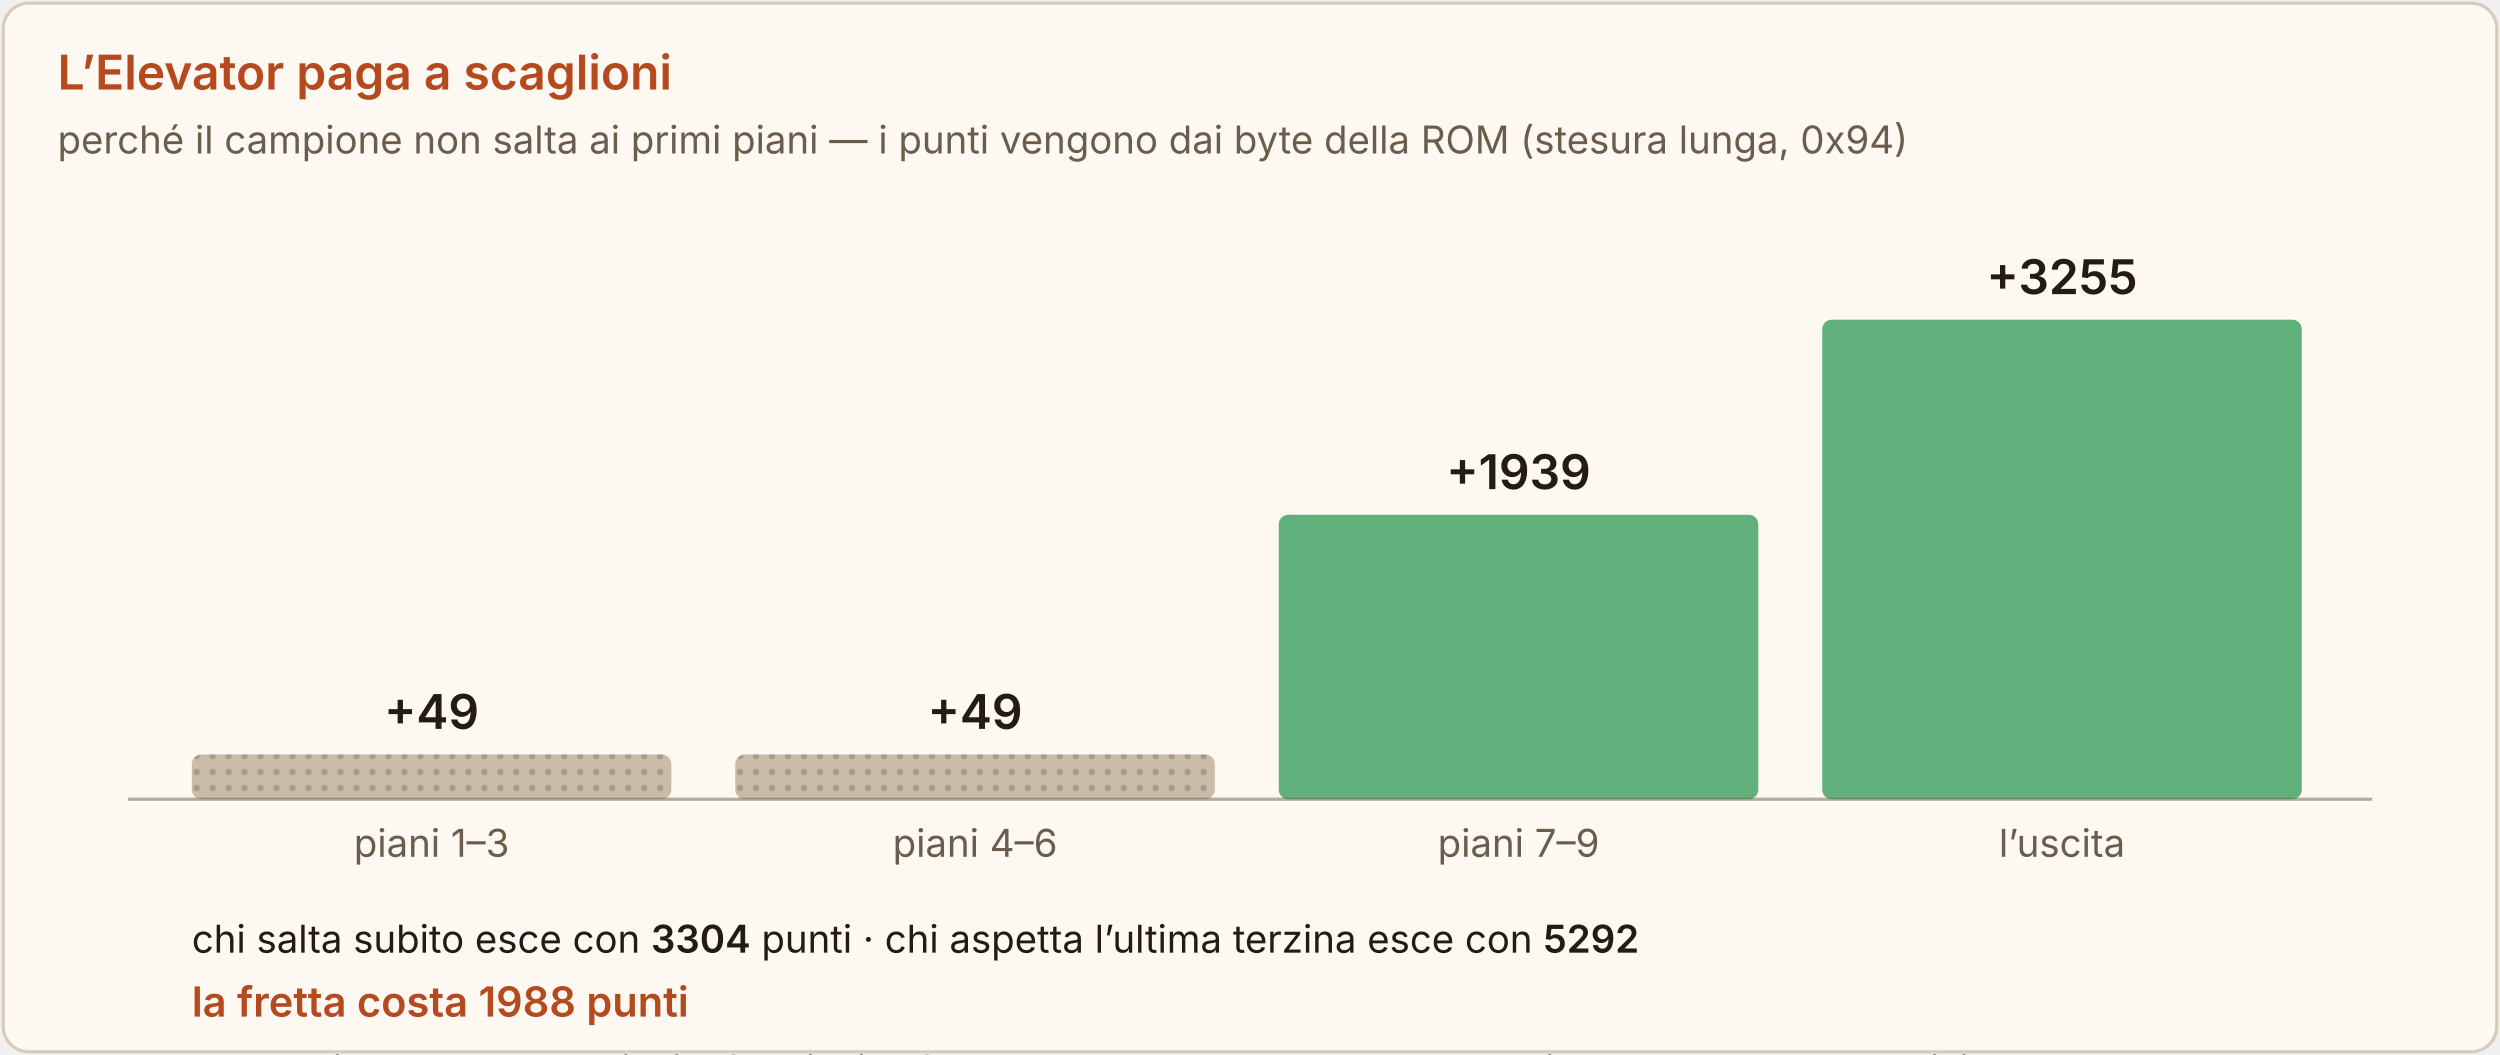
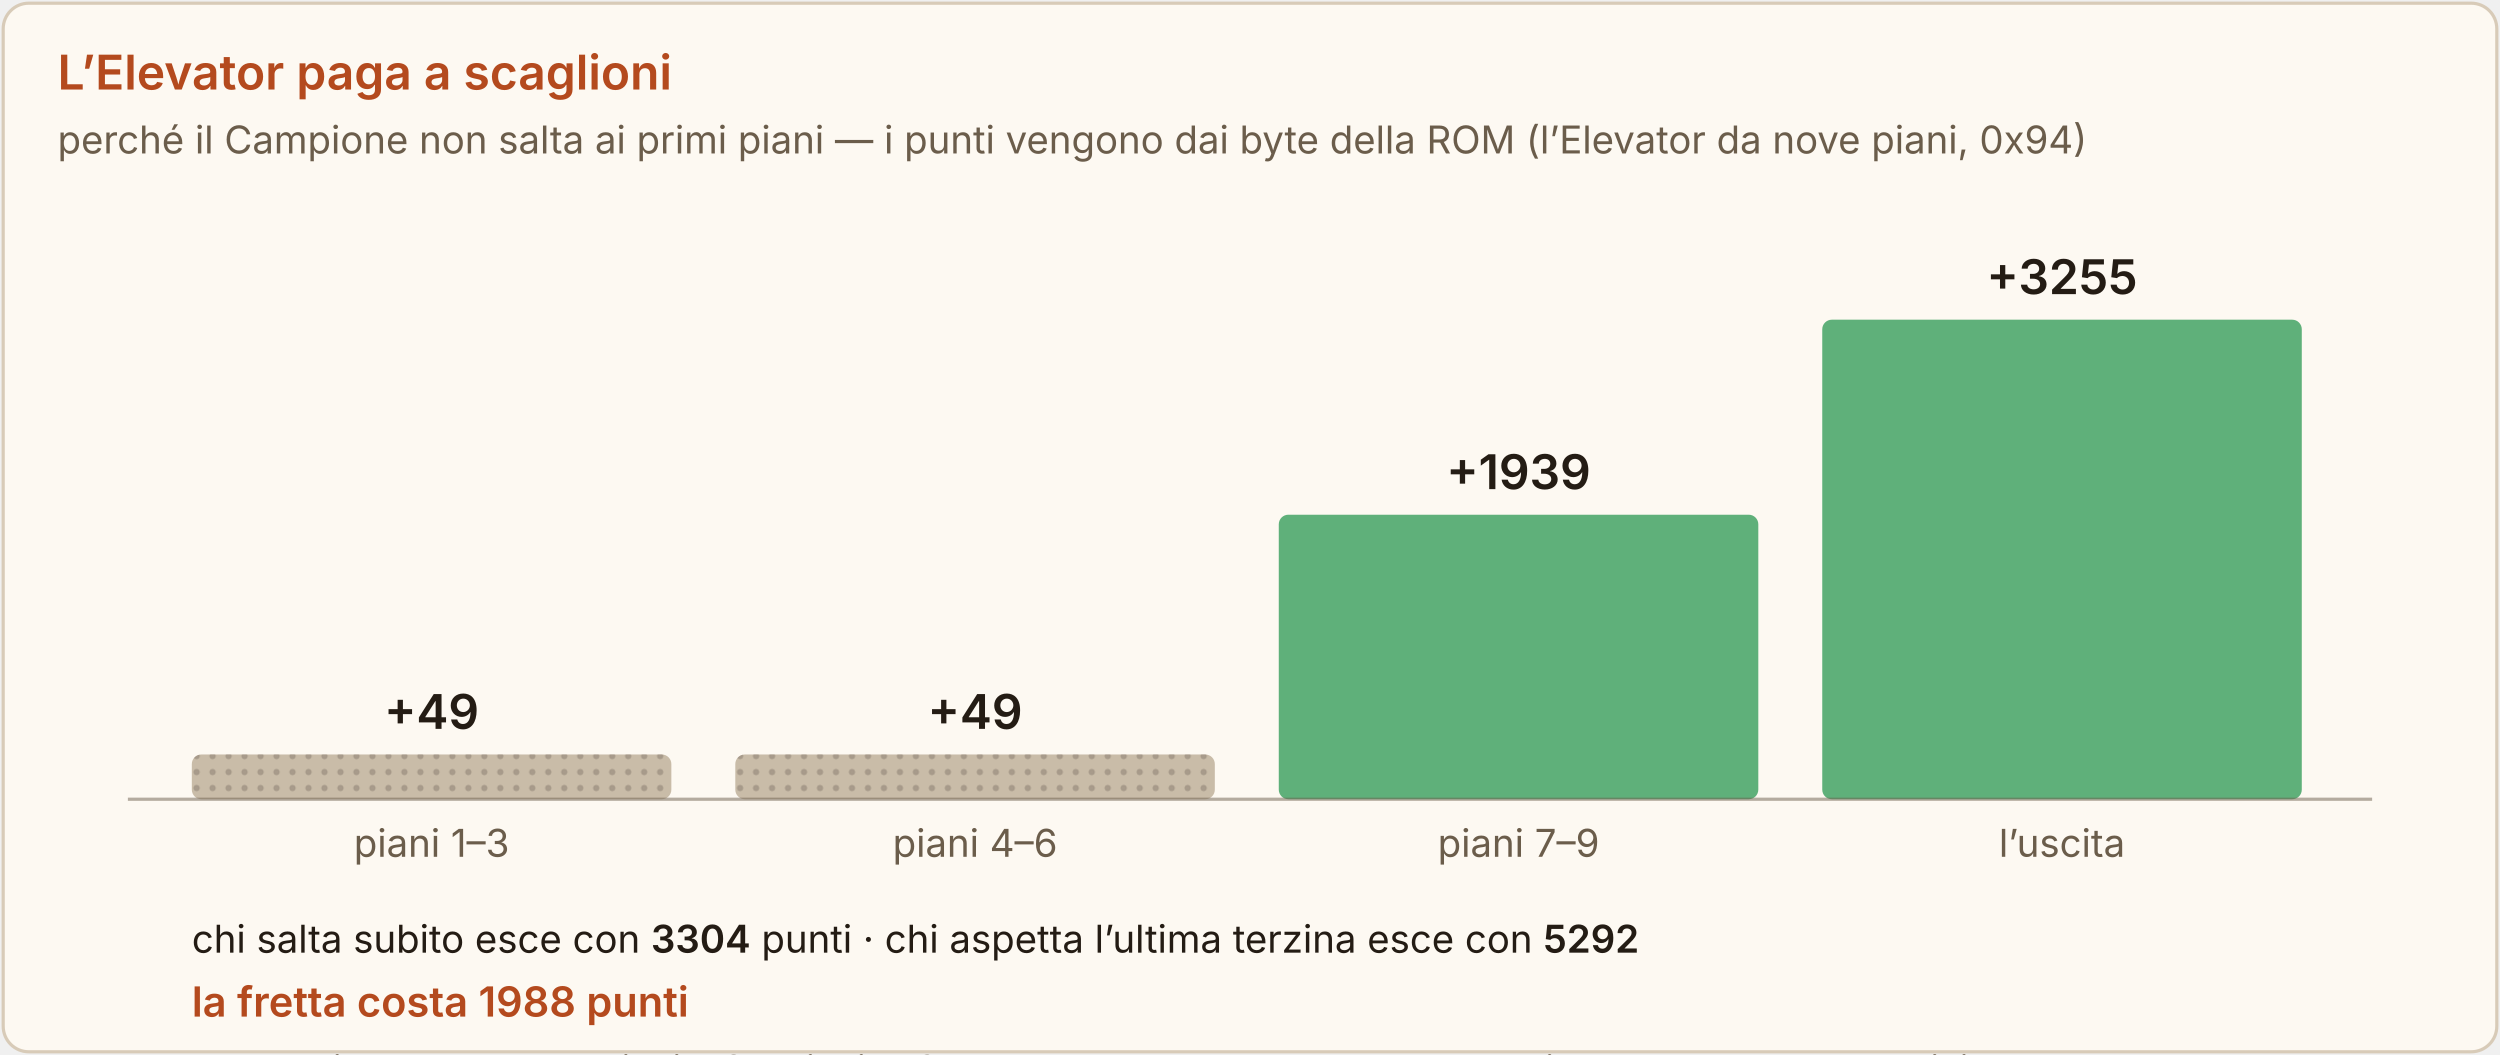
<svg xmlns="http://www.w3.org/2000/svg" width="782" height="330" viewBox="0 0 782 330" font-family="Inter,DejaVu Sans,sans-serif">
  <defs>
    <pattern id="tMorte" width="6" height="6" patternUnits="userSpaceOnUse" patternTransform="rotate(45)">
      <line x1="0" y1="0" x2="0" y2="6" stroke="#FFFFFF" stroke-width="2" opacity=".55" />
    </pattern>
    <pattern id="tAttesa" width="5" height="5" patternUnits="userSpaceOnUse">
      <circle cx="1.5" cy="1.5" r="1" fill="#8C8072" opacity=".55" />
    </pattern>
  </defs>
  <rect x="1" y="1" width="780" height="328" fill="#FDF9F2" stroke="#D8CBB8" stroke-width="1" rx="8" />
  <text x="18" y="28" fill="#B44A1E" font-size="15" font-weight="600">L’Elevator paga a scaglioni</text>
-   <text x="18" y="48" fill="#6B5D4B" font-size="12">perché il campione non salta ai primi piani — i punti vengono dai byte della ROM (stesura lunga, 0x94)</text>
+   <text x="18" y="48" fill="#6B5D4B" font-size="12">perché il Campione non salta ai primi piani — i punti vengono dai byte della ROM (l’Elevator da nove piani, 0x94)</text>
  <rect x="60" y="236" width="150" height="14" fill="#C9BCA8" rx="3" />
  <rect x="60" y="236" width="150" height="14" fill="url(#tAttesa)" rx="3" />
  <text x="135" y="228" fill="#241C14" font-size="15" font-weight="600" text-anchor="middle">+49</text>
  <text x="135" y="268" fill="#6B5D4B" font-size="12" text-anchor="middle">piani 1–3</text>
  <rect x="230" y="236" width="150" height="14" fill="#C9BCA8" rx="3" />
  <rect x="230" y="236" width="150" height="14" fill="url(#tAttesa)" rx="3" />
  <text x="305" y="228" fill="#241C14" font-size="15" font-weight="600" text-anchor="middle">+49</text>
  <text x="305" y="268" fill="#6B5D4B" font-size="12" text-anchor="middle">piani 4–6</text>
  <rect x="400" y="161" width="150" height="89" fill="#5FB07A" rx="3" />
  <text x="475" y="153" fill="#241C14" font-size="15" font-weight="600" text-anchor="middle">+1939</text>
  <text x="475" y="268" fill="#6B5D4B" font-size="12" text-anchor="middle">piani 7–9</text>
  <rect x="570" y="100" width="150" height="150" fill="#5FB07A" rx="3" />
  <text x="645" y="92" fill="#241C14" font-size="15" font-weight="600" text-anchor="middle">+3255</text>
  <text x="645" y="268" fill="#6B5D4B" font-size="12" text-anchor="middle">l’uscita</text>
  <line x1="40" y1="250" x2="742" y2="250" stroke="#6B5D4B" stroke-width="1" opacity=".5" />
  <text x="60" y="298" fill="#241C14" font-size="12">chi salta subito esce con <tspan font-weight="600">3304</tspan> punti · chi aspetta l’ultima terzina esce con <tspan font-weight="600">5292</tspan>
  </text>
  <text x="60" y="318" fill="#B44A1E" font-size="13" font-weight="600">la fretta costa 1988 punti</text>
  <text x="60" y="338" fill="#6B5D4B" font-size="11" font-style="italic">le barre in scala, tranne piani 1–3 e piani 4–6: sarebbero troppo basse per vedersi, e hanno un’altezza minima</text>
</svg>
